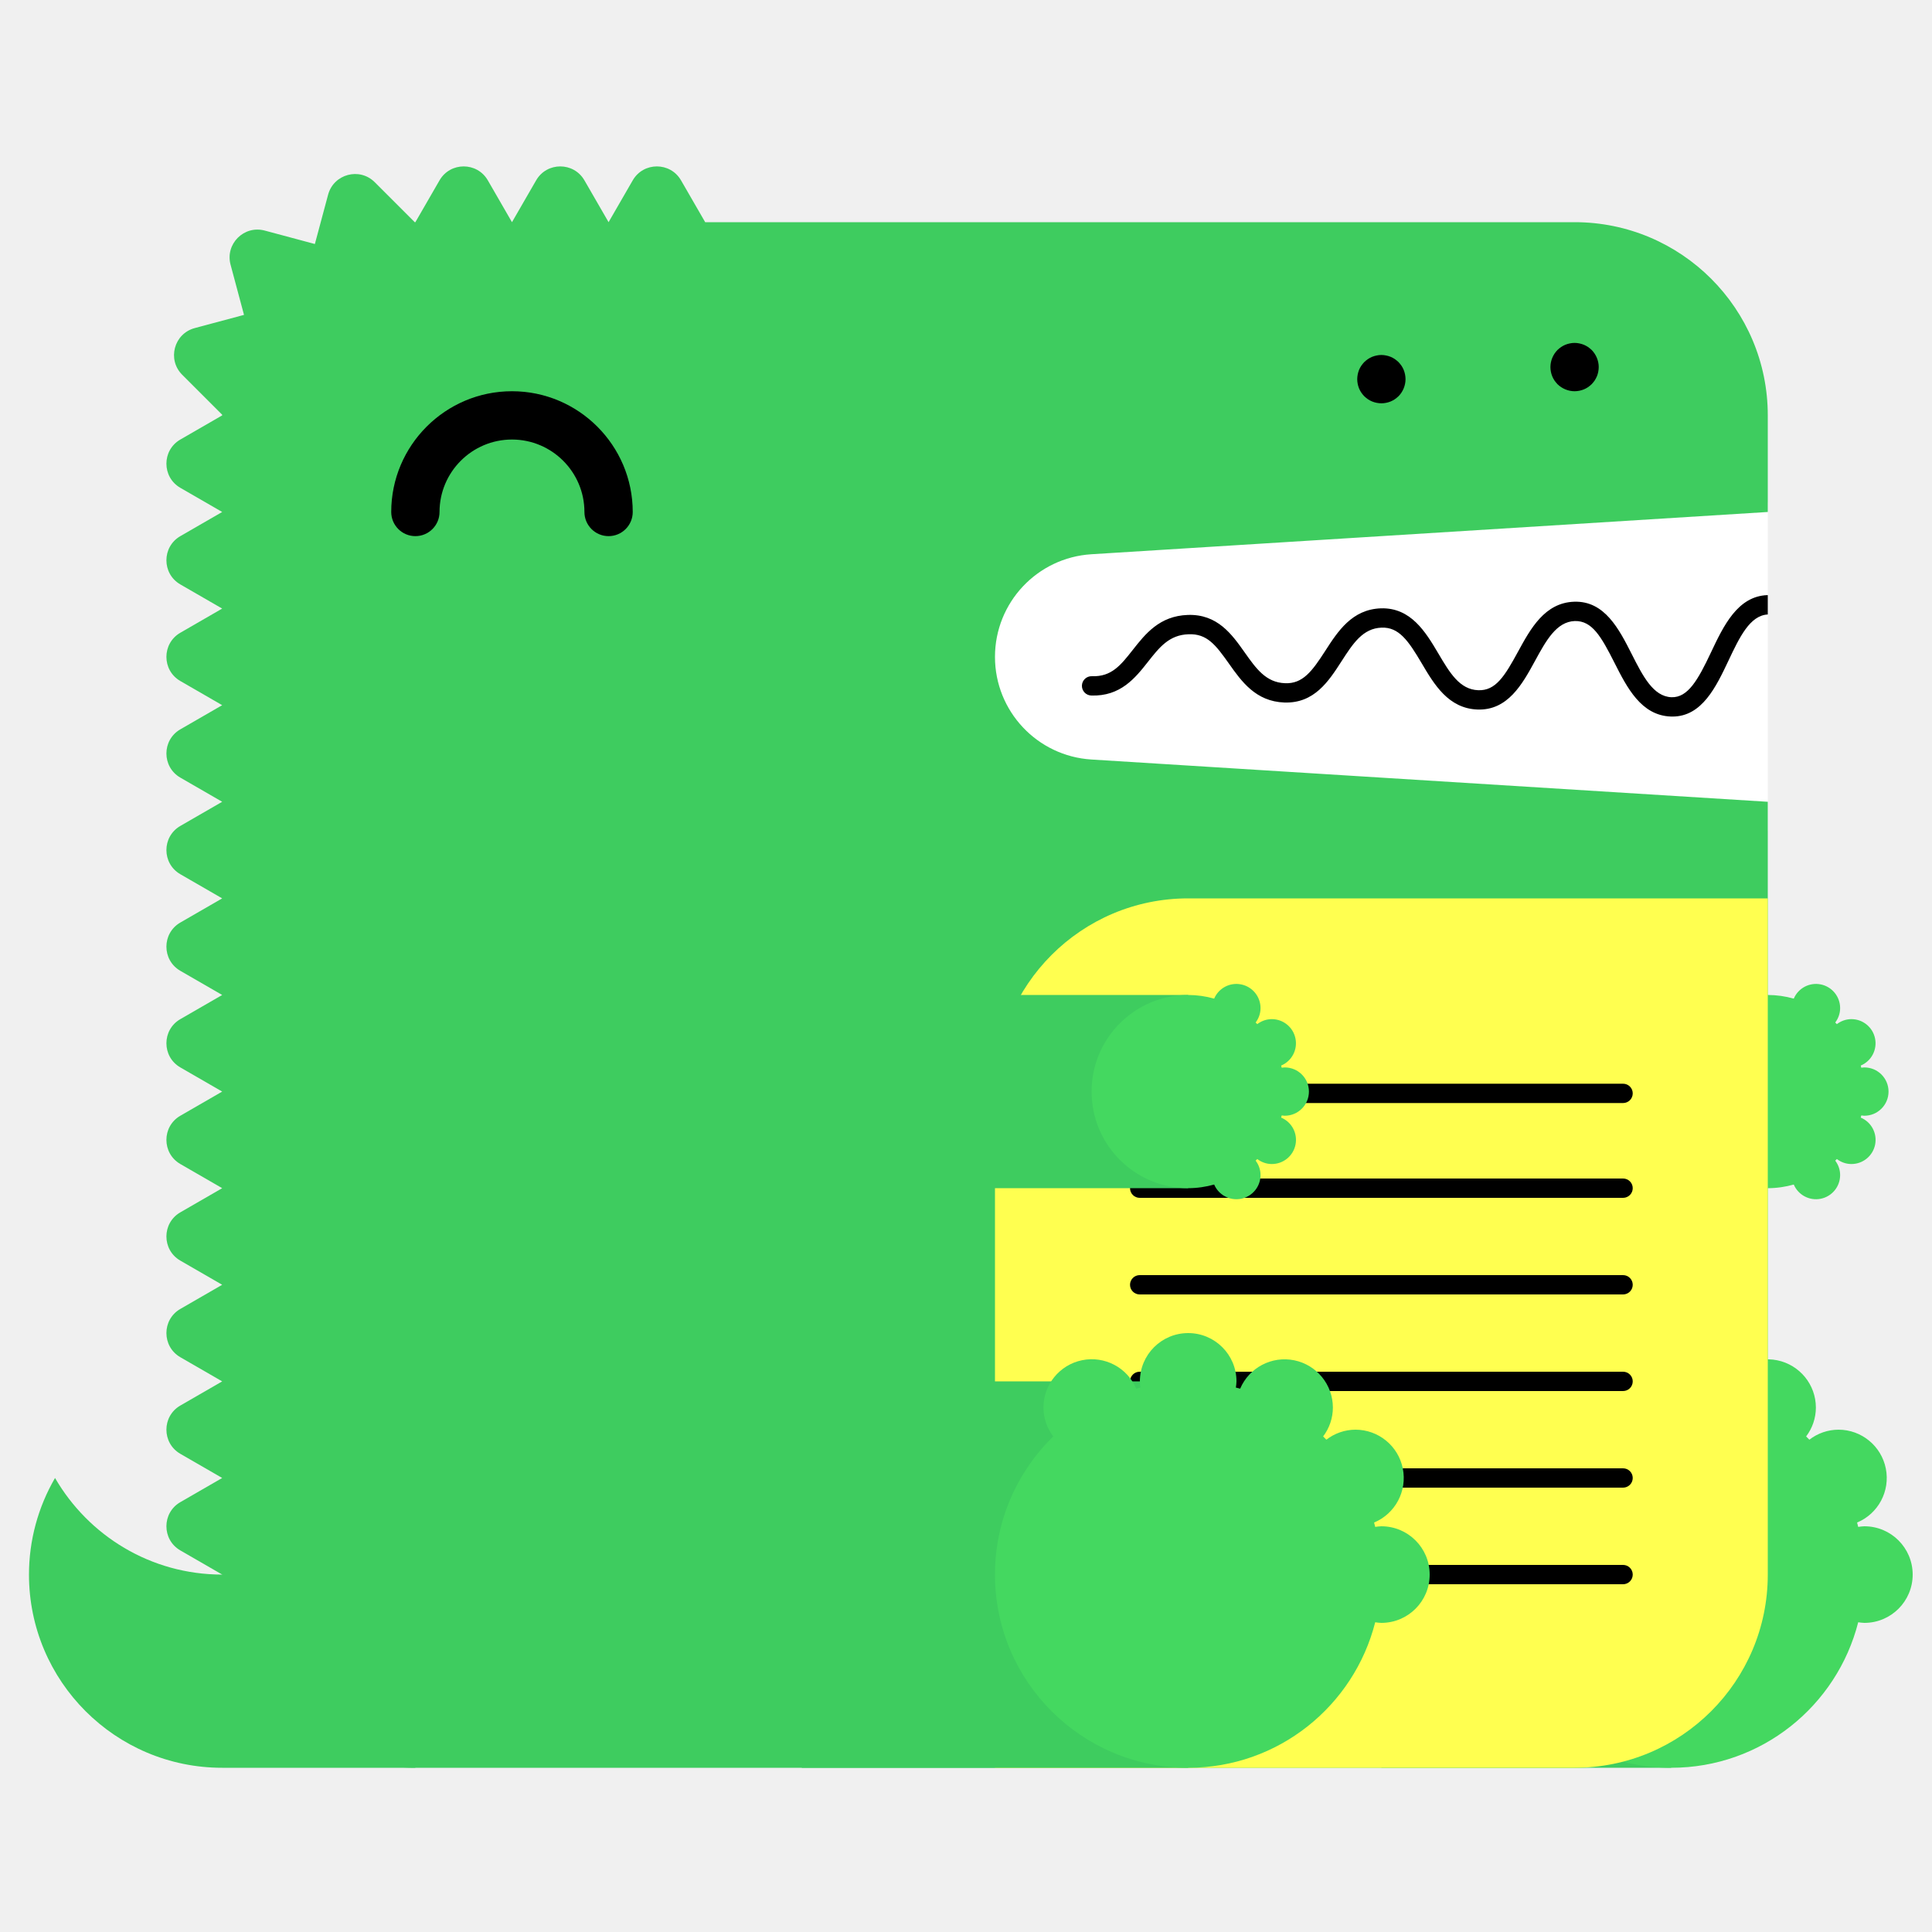
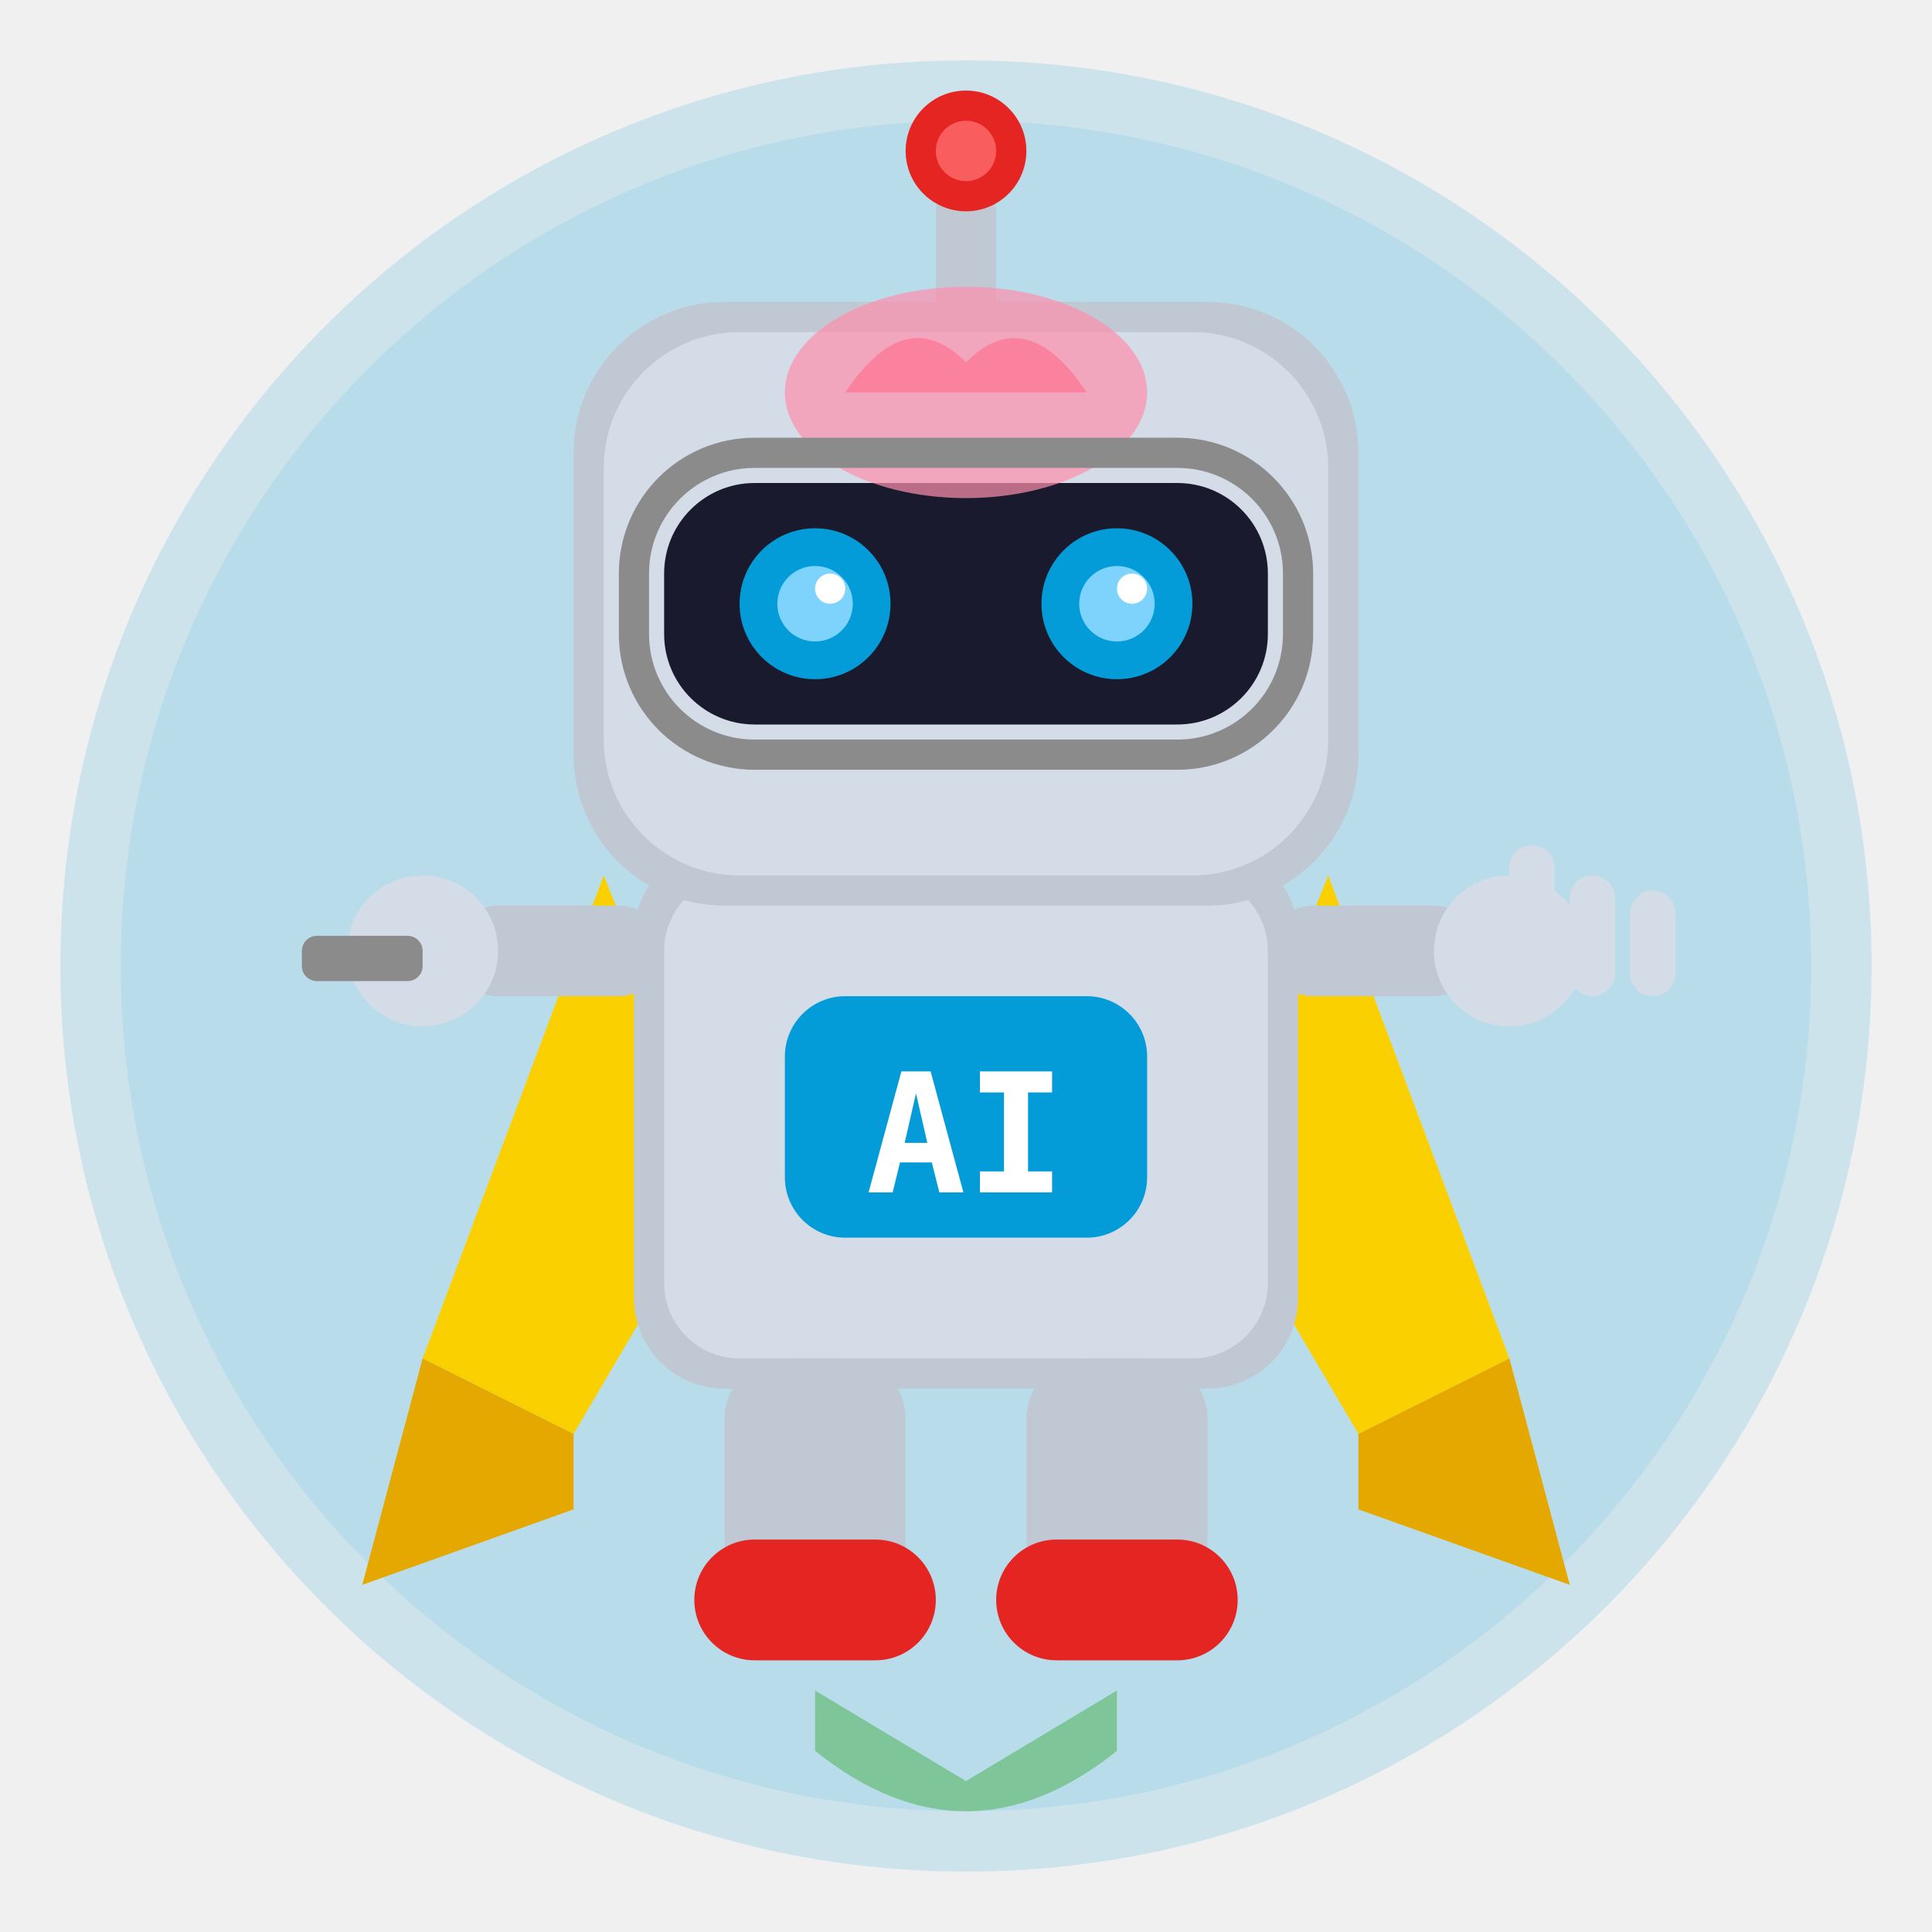
- <svg xmlns="http://www.w3.org/2000/svg" width="200" height="200" viewBox="0 0 200 200">
-   <g fill="none" fill-rule="evenodd">
-     <path fill="#FFF" d="M99 52h84v34H99z" />
-     <path d="M23 163c-7.398 0-13.843-4.027-17.303-10A19.886 19.886 0 0 0 3 163c0 11.046 8.954 20 20 20h20v-20H23z" fill="#3ECC5F" />
-     <path d="M112.98 57.376L183 53V43c0-11.046-8.954-20-20-20H73l-2.5-4.33c-1.112-1.925-3.889-1.925-5 0L63 23l-2.5-4.33c-1.111-1.925-3.889-1.925-5 0L53 23l-2.5-4.33c-1.111-1.925-3.889-1.925-5 0L43 23c-.022 0-.042.003-.065.003l-4.142-4.141c-1.57-1.571-4.252-.853-4.828 1.294l-1.369 5.104-5.192-1.392c-2.148-.575-4.111 1.389-3.535 3.536l1.39 5.193-5.102 1.367c-2.148.576-2.867 3.259-1.296 4.83l4.142 4.142c0 .021-.003.042-.003.064l-4.33 2.5c-1.925 1.111-1.925 3.889 0 5L23 53l-4.33 2.5c-1.925 1.111-1.925 3.889 0 5L23 63l-4.33 2.5c-1.925 1.111-1.925 3.889 0 5L23 73l-4.33 2.5c-1.925 1.111-1.925 3.889 0 5L23 83l-4.33 2.5c-1.925 1.111-1.925 3.889 0 5L23 93l-4.33 2.5c-1.925 1.111-1.925 3.889 0 5L23 103l-4.33 2.5c-1.925 1.111-1.925 3.889 0 5L23 113l-4.33 2.5c-1.925 1.111-1.925 3.889 0 5L23 123l-4.33 2.5c-1.925 1.111-1.925 3.889 0 5L23 133l-4.33 2.5c-1.925 1.111-1.925 3.889 0 5L23 143l-4.33 2.5c-1.925 1.111-1.925 3.889 0 5L23 153l-4.33 2.5c-1.925 1.111-1.925 3.889 0 5L23 163c0 11.046 8.954 20 20 20h120c11.046 0 20-8.954 20-20V83l-70.02-4.376A10.645 10.645 0 0 1 103 68c0-5.621 4.37-10.273 9.98-10.624" fill="#3ECC5F" />
-     <path fill="#3ECC5F" d="M143 183h30v-40h-30z" />
-     <path d="M193 158c-.219 0-.428.037-.639.064-.038-.15-.074-.301-.116-.451A5 5 0 0 0 190.32 148a4.96 4.96 0 0 0-3.016 1.036 26.531 26.531 0 0 0-.335-.336 4.955 4.955 0 0 0 1.011-2.987 5 5 0 0 0-9.599-1.959c-.148-.042-.297-.077-.445-.115.027-.211.064-.42.064-.639a5 5 0 0 0-5-5 5 5 0 0 0-5 5c0 .219.037.428.064.639-.148.038-.297.073-.445.115a4.998 4.998 0 0 0-9.599 1.959c0 1.125.384 2.151 1.011 2.987-3.717 3.632-6.031 8.693-6.031 14.3 0 11.046 8.954 20 20 20 9.339 0 17.16-6.41 19.361-15.064.211.027.42.064.639.064a5 5 0 0 0 5-5 5 5 0 0 0-5-5" fill="#44D860" />
-     <path fill="#3ECC5F" d="M153 123h30v-20h-30z" />
-     <path d="M193 115.5a2.5 2.5 0 1 0 0-5c-.109 0-.214.019-.319.032-.02-.075-.037-.15-.058-.225a2.501 2.501 0 0 0-.963-4.807c-.569 0-1.088.197-1.508.518a6.653 6.653 0 0 0-.168-.168c.314-.417.506-.931.506-1.494a2.5 2.5 0 0 0-4.8-.979A9.987 9.987 0 0 0 183 103c-5.522 0-10 4.478-10 10s4.478 10 10 10c.934 0 1.833-.138 2.69-.377a2.5 2.5 0 0 0 4.8-.979c0-.563-.192-1.077-.506-1.494.057-.055.113-.111.168-.168.42.321.939.518 1.508.518a2.5 2.5 0 0 0 .963-4.807c.021-.074.038-.15.058-.225.105.013.21.032.319.032" fill="#44D860" />
-     <path d="M63 55.5a2.5 2.5 0 0 1-2.5-2.5c0-4.136-3.364-7.5-7.5-7.5s-7.5 3.364-7.5 7.5a2.5 2.5 0 1 1-5 0c0-6.893 5.607-12.5 12.5-12.5S65.5 46.107 65.5 53a2.5 2.5 0 0 1-2.5 2.5" fill="#000" />
-     <path d="M103 183h60c11.046 0 20-8.954 20-20V93h-60c-11.046 0-20 8.954-20 20v70z" fill="#FFFF50" />
-     <path d="M168.02 124h-50.04a1 1 0 1 1 0-2h50.04a1 1 0 1 1 0 2m0 20h-50.04a1 1 0 1 1 0-2h50.04a1 1 0 1 1 0 2m0 20h-50.04a1 1 0 1 1 0-2h50.04a1 1 0 1 1 0 2m0-49.814h-50.04a1 1 0 1 1 0-2h50.04a1 1 0 1 1 0 2m0 19.814h-50.04a1 1 0 1 1 0-2h50.04a1 1 0 1 1 0 2m0 20h-50.04a1 1 0 1 1 0-2h50.04a1 1 0 1 1 0 2M183 61.611c-.012 0-.022-.006-.034-.005-3.09.105-4.552 3.196-5.842 5.923-1.346 2.85-2.387 4.703-4.093 4.647-1.889-.068-2.969-2.202-4.113-4.46-1.314-2.594-2.814-5.536-5.963-5.426-3.046.104-4.513 2.794-5.807 5.167-1.377 2.528-2.314 4.065-4.121 3.994-1.927-.07-2.951-1.805-4.136-3.813-1.321-2.236-2.848-4.75-5.936-4.664-2.994.103-4.465 2.385-5.763 4.4-1.373 2.13-2.335 3.428-4.165 3.351-1.973-.07-2.992-1.51-4.171-3.177-1.324-1.873-2.816-3.993-5.895-3.89-2.928.1-4.399 1.97-5.696 3.618-1.232 1.564-2.194 2.802-4.229 2.724a1 1 0 0 0-.072 2c3.017.101 4.545-1.8 5.872-3.487 1.177-1.496 2.193-2.787 4.193-2.855 1.926-.082 2.829 1.115 4.195 3.045 1.297 1.834 2.769 3.914 5.731 4.021 3.103.104 4.596-2.215 5.918-4.267 1.182-1.834 2.202-3.417 4.15-3.484 1.793-.067 2.769 1.35 4.145 3.681 1.297 2.197 2.766 4.686 5.787 4.796 3.125.108 4.634-2.62 5.949-5.035 1.139-2.088 2.214-4.06 4.119-4.126 1.793-.042 2.728 1.595 4.111 4.33 1.292 2.553 2.757 5.445 5.825 5.556l.169.003c3.064 0 4.518-3.075 5.805-5.794 1.139-2.41 2.217-4.68 4.067-4.773v-2z" fill="#000" />
-     <path fill="#3ECC5F" d="M83 183h40v-40H83z" />
-     <path d="M143 158c-.219 0-.428.037-.639.064-.038-.15-.074-.301-.116-.451A5 5 0 0 0 140.32 148a4.96 4.96 0 0 0-3.016 1.036 26.531 26.531 0 0 0-.335-.336 4.955 4.955 0 0 0 1.011-2.987 5 5 0 0 0-9.599-1.959c-.148-.042-.297-.077-.445-.115.027-.211.064-.42.064-.639a5 5 0 0 0-5-5 5 5 0 0 0-5 5c0 .219.037.428.064.639-.148.038-.297.073-.445.115a4.998 4.998 0 0 0-9.599 1.959c0 1.125.384 2.151 1.011 2.987-3.717 3.632-6.031 8.693-6.031 14.3 0 11.046 8.954 20 20 20 9.339 0 17.16-6.41 19.361-15.064.211.027.42.064.639.064a5 5 0 0 0 5-5 5 5 0 0 0-5-5" fill="#44D860" />
-     <path fill="#3ECC5F" d="M83 123h40v-20H83z" />
-     <path d="M133 115.5a2.5 2.5 0 1 0 0-5c-.109 0-.214.019-.319.032-.02-.075-.037-.15-.058-.225a2.501 2.501 0 0 0-.963-4.807c-.569 0-1.088.197-1.508.518a6.653 6.653 0 0 0-.168-.168c.314-.417.506-.931.506-1.494a2.5 2.5 0 0 0-4.8-.979A9.987 9.987 0 0 0 123 103c-5.522 0-10 4.478-10 10s4.478 10 10 10c.934 0 1.833-.138 2.69-.377a2.5 2.5 0 0 0 4.8-.979c0-.563-.192-1.077-.506-1.494.057-.055.113-.111.168-.168.42.321.939.518 1.508.518a2.5 2.5 0 0 0 .963-4.807c.021-.074.038-.15.058-.225.105.013.21.032.319.032" fill="#44D860" />
-     <path d="M143 41.75c-.16 0-.33-.02-.49-.05a2.52 2.52 0 0 1-.47-.14c-.15-.06-.29-.14-.431-.23-.13-.09-.259-.2-.38-.31-.109-.12-.219-.24-.309-.38s-.17-.28-.231-.43a2.619 2.619 0 0 1-.189-.96c0-.16.02-.33.05-.49.03-.16.08-.31.139-.47.061-.15.141-.29.231-.43.09-.13.2-.26.309-.38.121-.11.25-.22.38-.31.141-.09.281-.17.431-.23.149-.06.31-.11.47-.14.32-.07.65-.07.98 0 .159.03.32.08.47.14.149.06.29.14.43.23.13.09.259.2.38.31.11.12.22.25.31.38.09.14.17.28.23.43.06.16.11.31.14.47.029.16.05.33.05.49 0 .66-.271 1.31-.73 1.77-.121.11-.25.22-.38.31-.14.09-.281.17-.43.23a2.565 2.565 0 0 1-.96.19m20-1.25c-.66 0-1.3-.27-1.771-.73a3.802 3.802 0 0 1-.309-.38c-.09-.14-.17-.28-.231-.43a2.619 2.619 0 0 1-.189-.96c0-.66.27-1.3.729-1.77.121-.11.25-.22.38-.31.141-.09.281-.17.431-.23.149-.06.31-.11.47-.14.32-.07.66-.07.98 0 .159.03.32.08.47.14.149.06.29.14.43.23.13.09.259.2.38.31.459.47.73 1.11.73 1.77 0 .16-.021.33-.05.49-.03.16-.08.32-.14.47-.07.15-.14.29-.23.43-.09.13-.2.26-.31.38-.121.11-.25.22-.38.31-.14.09-.281.17-.43.23a2.565 2.565 0 0 1-.96.19" fill="#000" />
-   </g>
+ <svg xmlns="http://www.w3.org/2000/svg" viewBox="0 0 128 128" width="128" height="128">
+   <circle cx="64" cy="64" r="60" fill="#049CD8" opacity="0.15" />
+   <circle cx="64" cy="64" r="56" fill="#049CD8" opacity="0.1" />
+   <polygon points="40,58 28,90 38,95 48,78" fill="#FBD000" />
+   <polygon points="88,58 100,90 90,95 80,78" fill="#FBD000" />
+   <polygon points="28,90 24,105 38,100 38,95" fill="#E5A800" />
+   <polygon points="100,90 104,105 90,100 90,95" fill="#E5A800" />
+   <rect x="42" y="56" width="44" height="36" rx="6" fill="#C0C8D4" />
+   <rect x="44" y="58" width="40" height="32" rx="5" fill="#D4DCE8" />
+   <rect x="52" y="66" width="24" height="16" rx="4" fill="#049CD8" />
+   <text x="64" y="79" text-anchor="middle" font-family="monospace" font-weight="bold" font-size="11" fill="white">AI</text>
+   <rect x="38" y="20" width="52" height="40" rx="10" fill="#C0C8D4" />
+   <rect x="40" y="22" width="48" height="36" rx="9" fill="#D4DCE8" />
+   <rect x="44" y="32" width="40" height="16" rx="6" fill="#1A1A2E" />
+   <circle cx="54" cy="40" r="5" fill="#049CD8" />
+   <circle cx="74" cy="40" r="5" fill="#049CD8" />
+   <circle cx="54" cy="40" r="2.5" fill="#7DD3FC" />
+   <circle cx="74" cy="40" r="2.5" fill="#7DD3FC" />
+   <circle cx="55" cy="39" r="1" fill="white" />
+   <circle cx="75" cy="39" r="1" fill="white" />
+   <rect x="62" y="12" width="4" height="10" rx="2" fill="#C0C8D4" />
+   <circle cx="64" cy="10" r="4" fill="#E52521" />
+   <circle cx="64" cy="10" r="2" fill="#FF6B6B" opacity="0.8" />
+   <ellipse cx="64" cy="26" rx="12" ry="7" fill="#FF8FAB" opacity="0.7" />
+   <path d="M56,26 Q60,20 64,24 Q68,20 72,26" fill="#FF6B8A" opacity="0.6" />
+   <rect x="42" y="30" width="44" height="20" rx="8" fill="none" stroke="#8B8B8B" stroke-width="2" />
+   <rect x="30" y="60" width="14" height="6" rx="3" fill="#C0C8D4" />
+   <rect x="84" y="60" width="14" height="6" rx="3" fill="#C0C8D4" />
+   <circle cx="28" cy="63" r="5" fill="#D4DCE8" />
+   <rect x="20" y="62" width="8" height="3" rx="1" fill="#8B8B8B" />
+   <circle cx="100" cy="63" r="5" fill="#D4DCE8" />
+   <rect x="100" y="56" width="3" height="10" rx="1.5" fill="#D4DCE8" />
+   <rect x="104" y="58" width="3" height="8" rx="1.5" fill="#D4DCE8" />
+   <rect x="108" y="59" width="3" height="7" rx="1.5" fill="#D4DCE8" />
+   <rect x="48" y="90" width="12" height="16" rx="4" fill="#C0C8D4" />
+   <rect x="68" y="90" width="12" height="16" rx="4" fill="#C0C8D4" />
+   <rect x="46" y="102" width="16" height="8" rx="4" fill="#E52521" />
+   <rect x="66" y="102" width="16" height="8" rx="4" fill="#E52521" />
+   <path d="M64,118 L54,112 L54,116 Q64,124 74,116 L74,112 Z" fill="#43B047" opacity="0.5" />
</svg>
